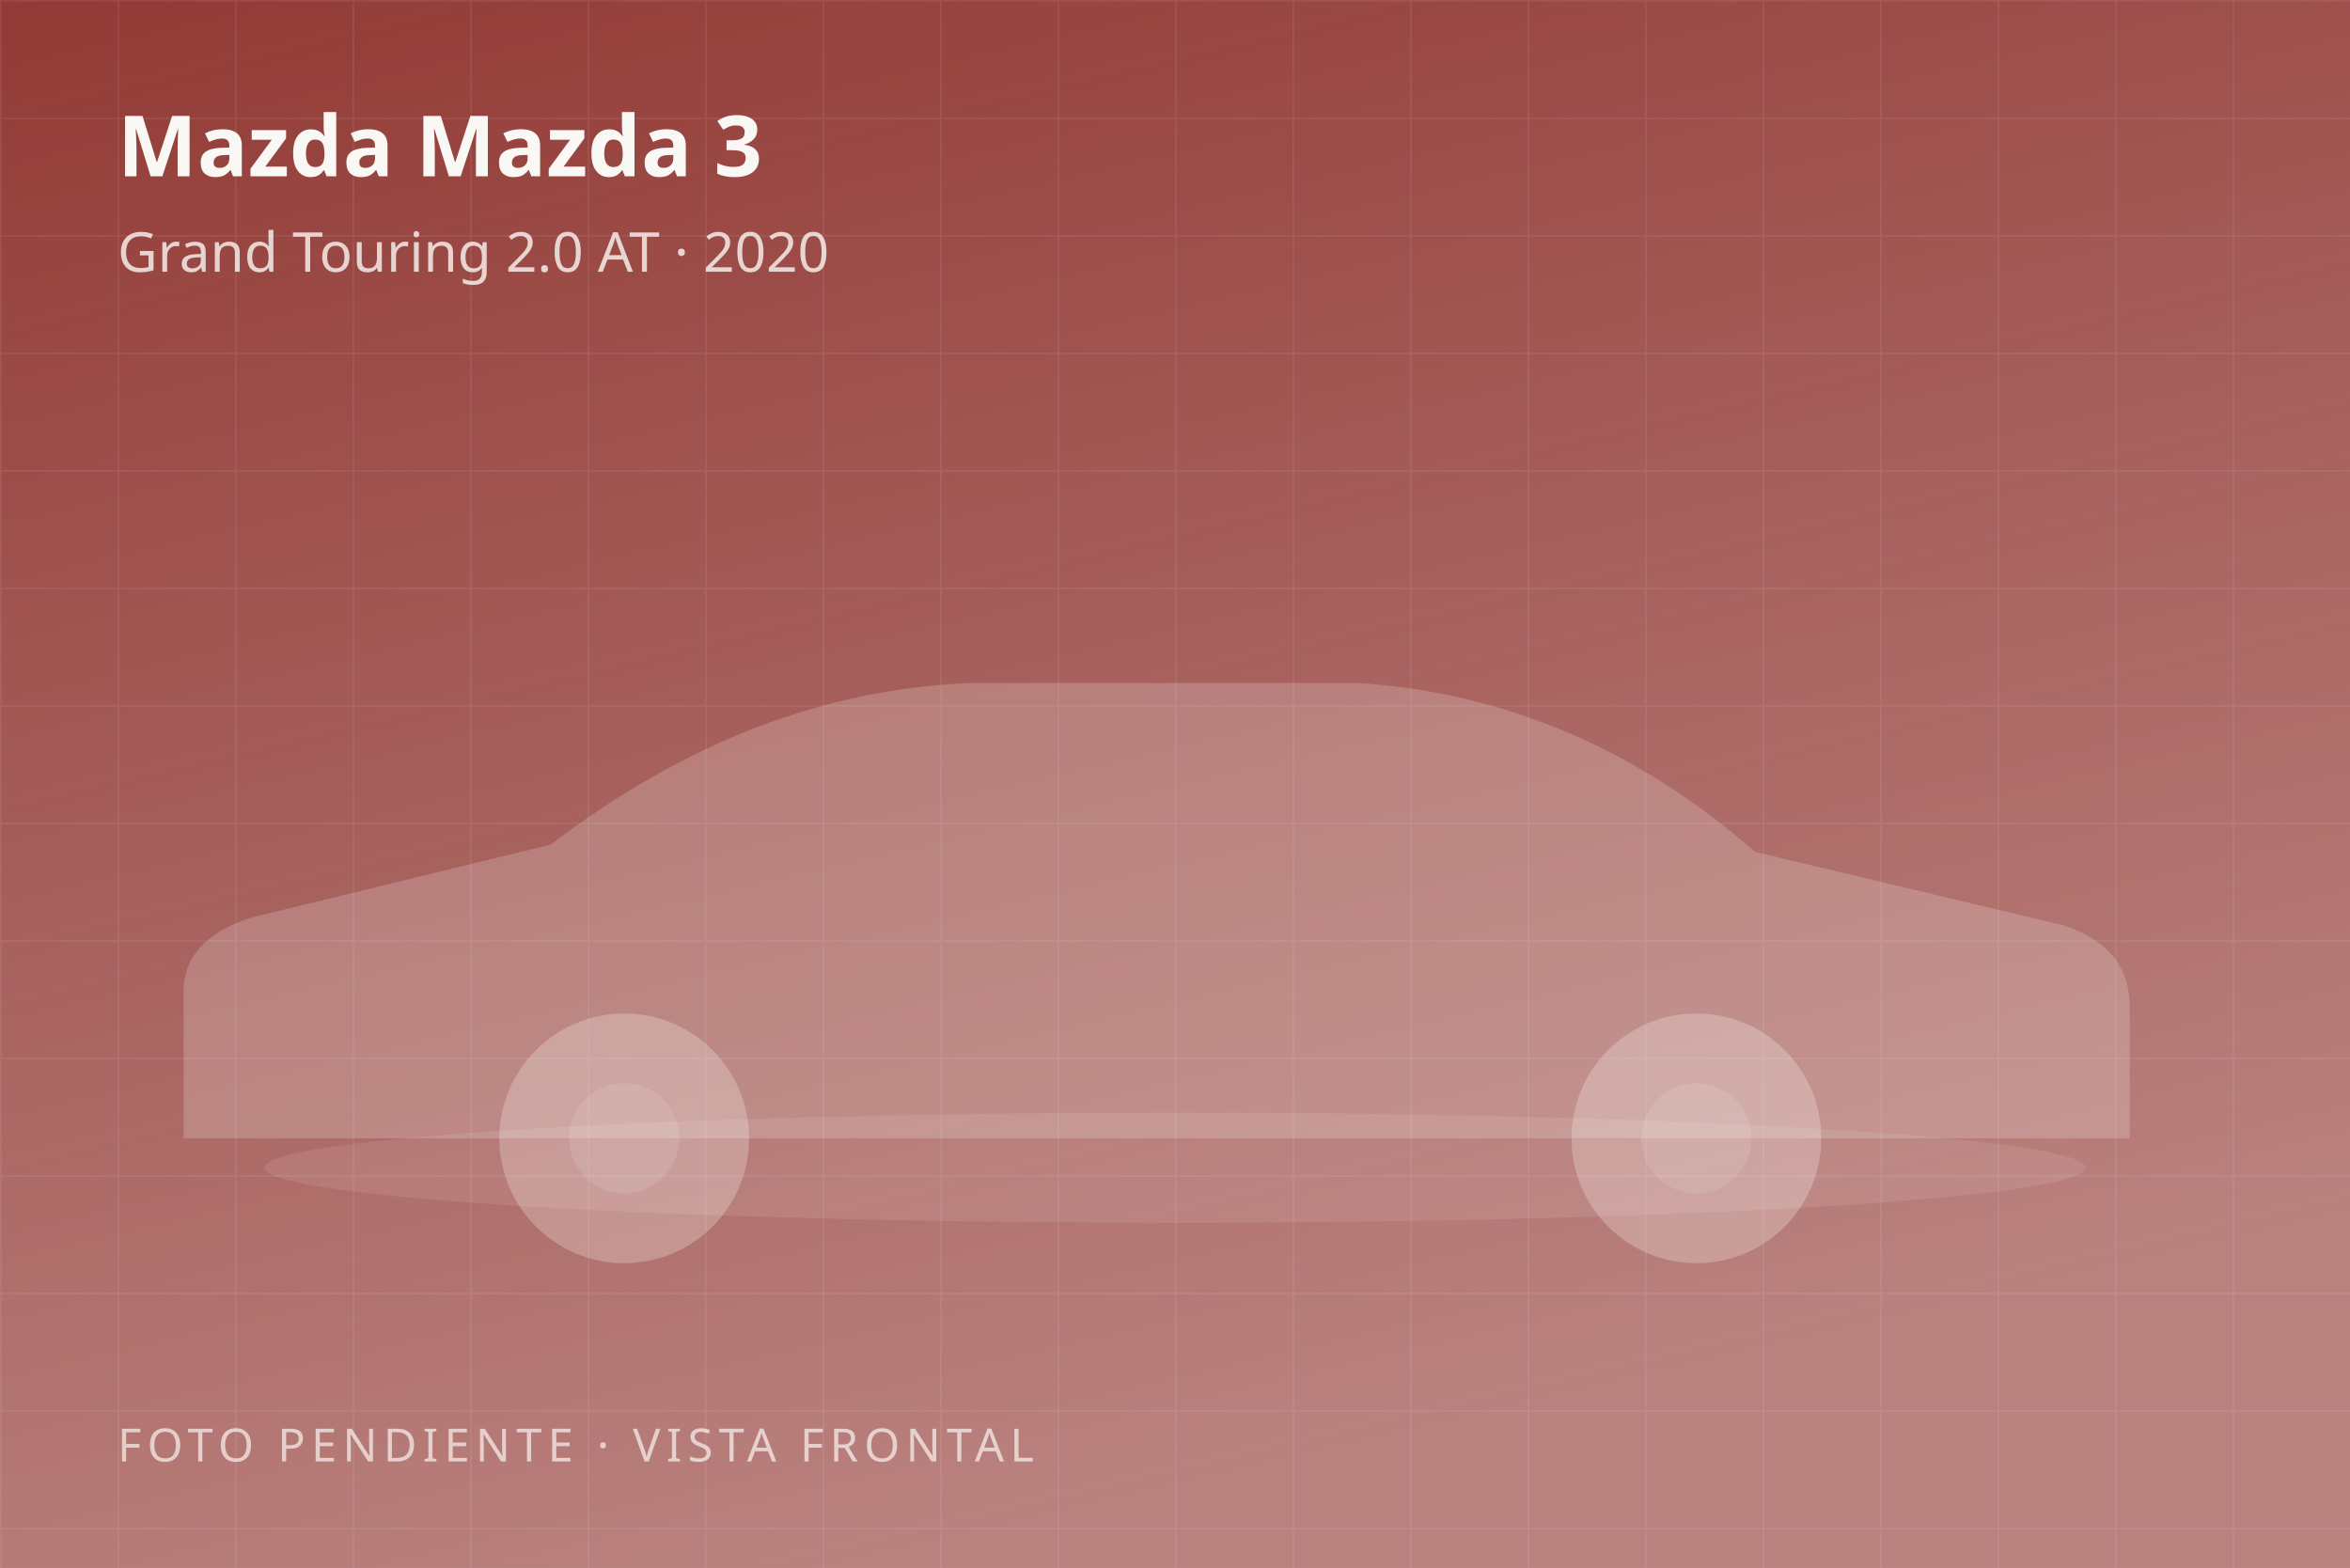
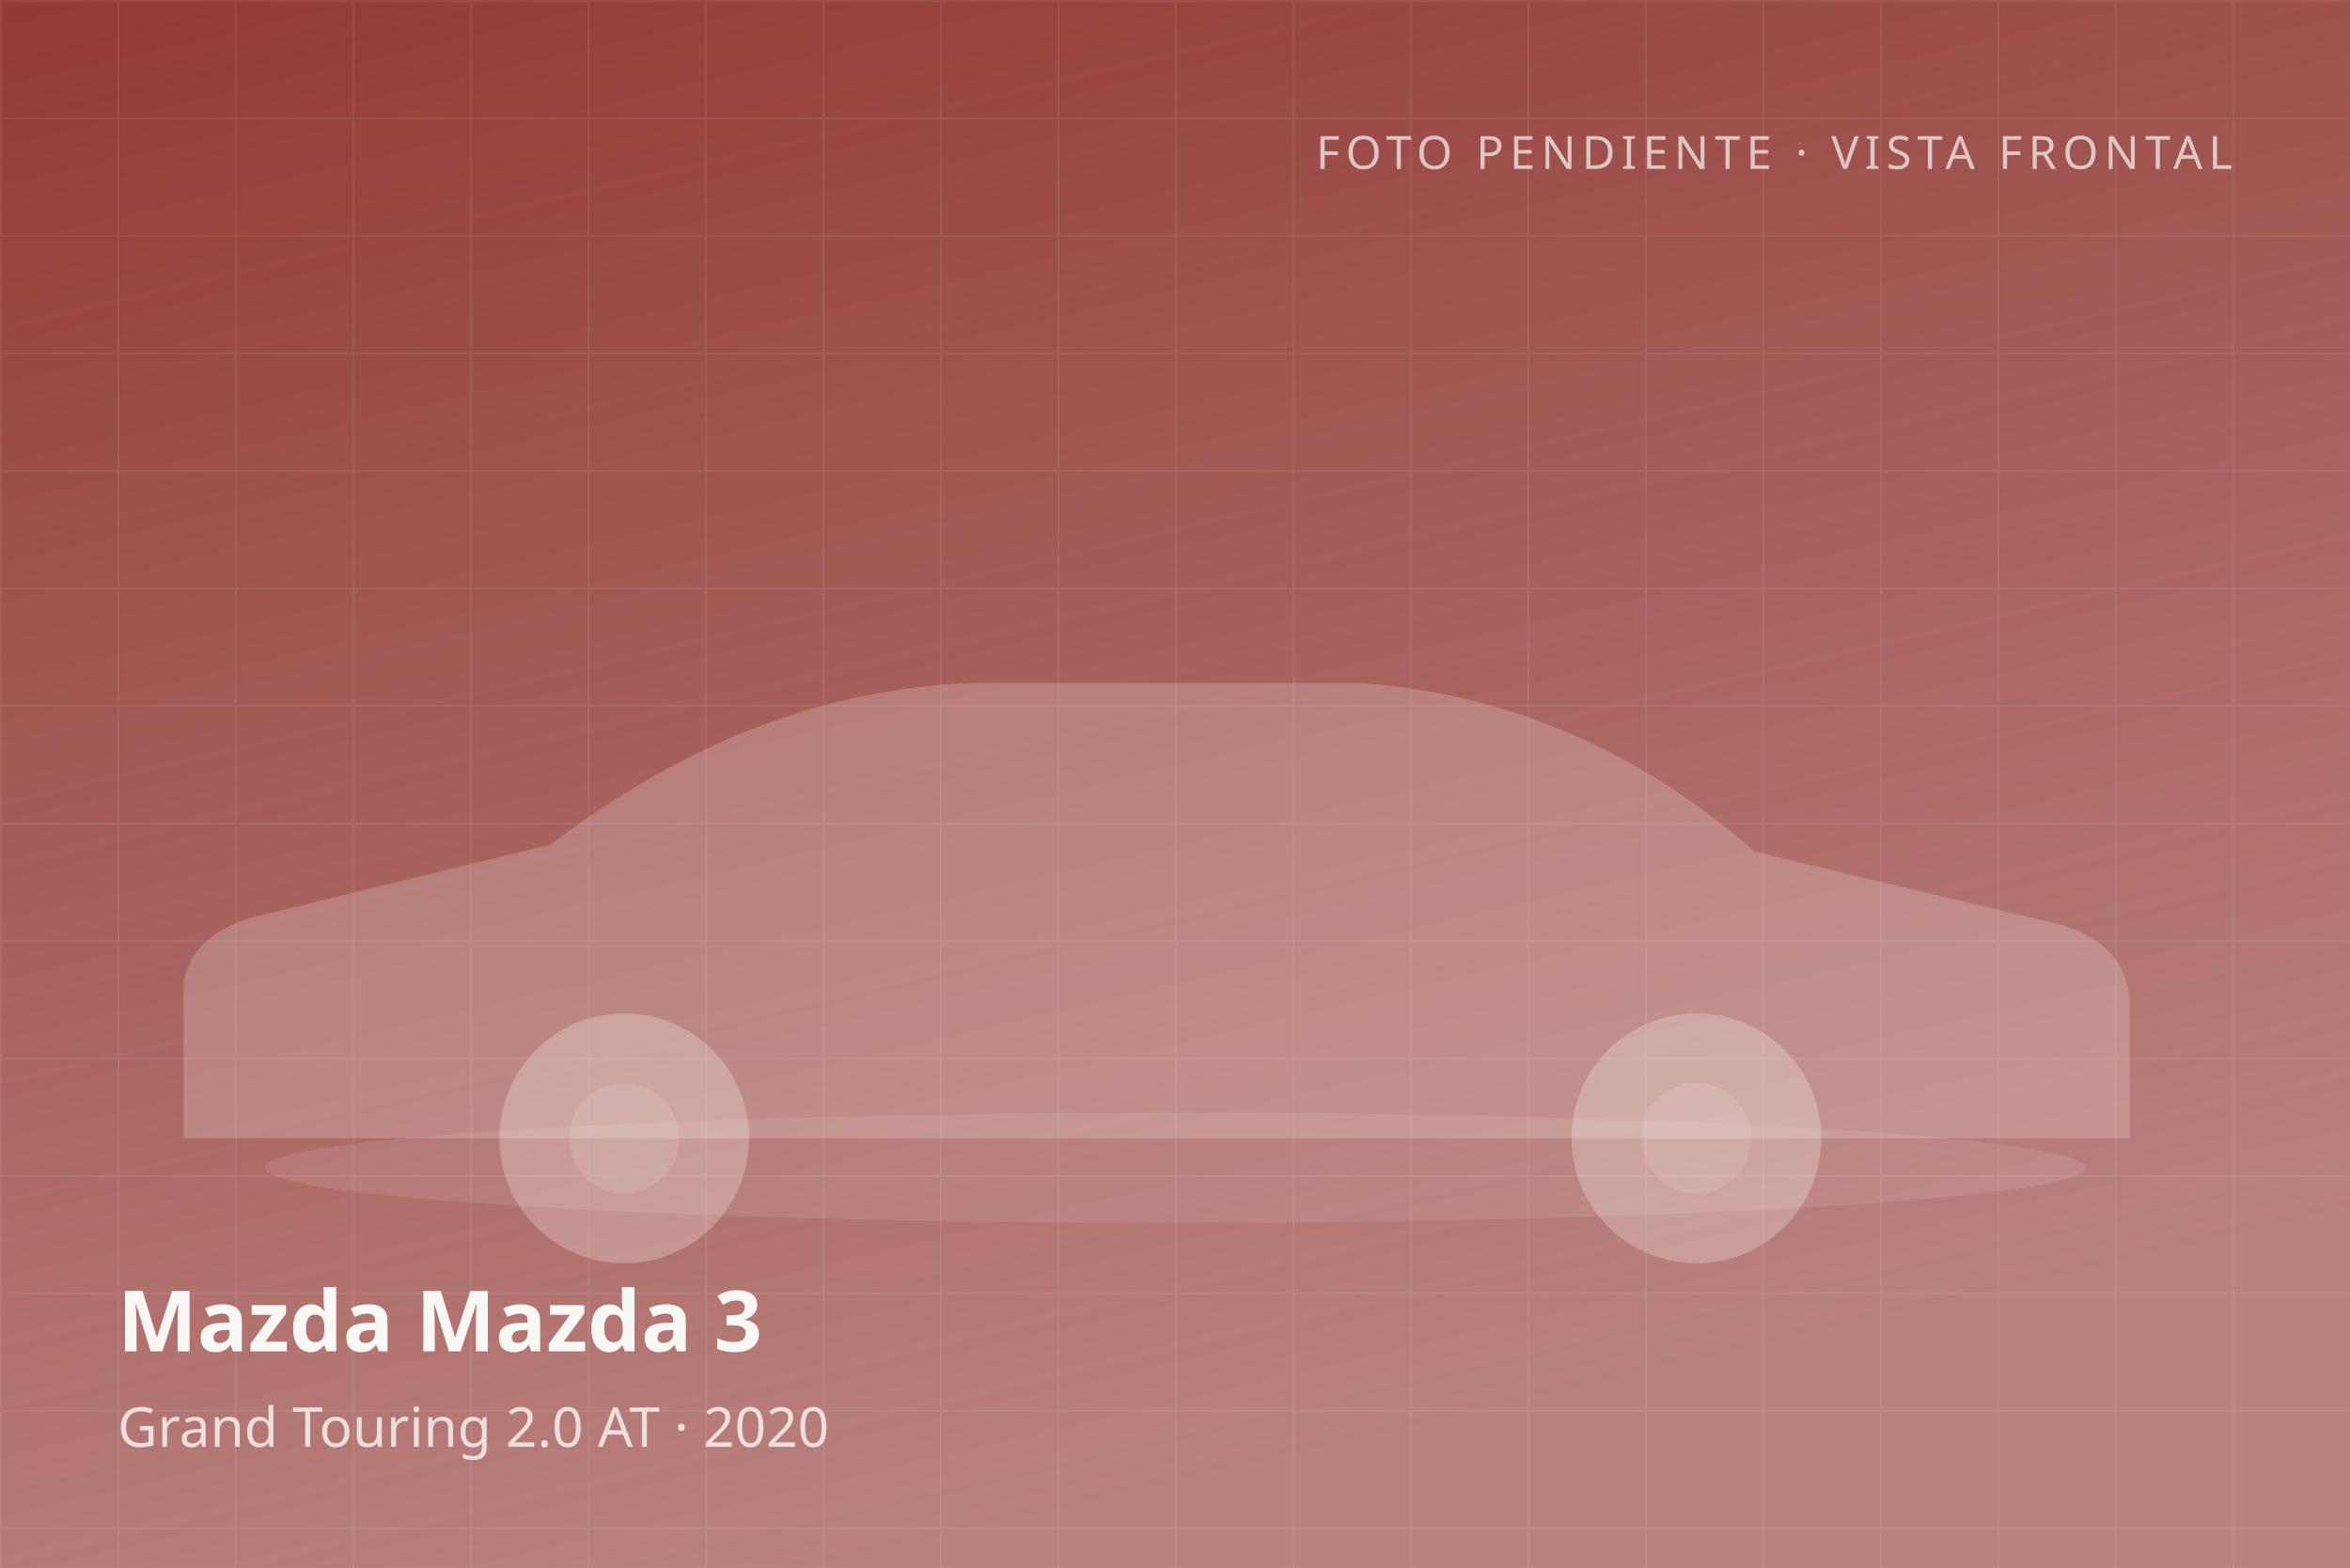
<svg xmlns="http://www.w3.org/2000/svg" viewBox="0 0 640 427" width="640" height="427" role="img" aria-label="Imagen de referencia pendiente de Mazda Mazda 3">
  <defs>
    <linearGradient id="fondo" x1="0" y1="0" x2="0.35" y2="1">
      <stop offset="0%" stop-color="#8c2f2a" stop-opacity="0.95" />
      <stop offset="100%" stop-color="#8c2f2a" stop-opacity="0.6" />
    </linearGradient>
    <pattern id="rejilla" width="32" height="32" patternUnits="userSpaceOnUse">
      <path d="M32 0 L0 0 0 32" fill="none" stroke="#faf8f5" stroke-opacity="0.07" stroke-width="1" />
    </pattern>
  </defs>
  <rect width="640" height="427" fill="url(#fondo)" />
  <rect width="640" height="427" fill="url(#rejilla)" />
  <g transform="translate(0,60)">
    <ellipse cx="320" cy="258" rx="248" ry="15" fill="#faf8f5" opacity="0.10" />
    <path d="M50 250 L50 210 Q50 196 68 190 L150 170 Q205 128 265 126 L370 126 Q430 130 478 172 L562 192 Q580 198 580 214 L580 250 Z" fill="#faf8f5" opacity="0.20" />
    <circle cx="170" cy="250" r="34" fill="#faf8f5" opacity="0.26" />
    <circle cx="170" cy="250" r="15" fill="#faf8f5" opacity="0.12" />
    <circle cx="462" cy="250" r="34" fill="#faf8f5" opacity="0.26" />
    <circle cx="462" cy="250" r="15" fill="#faf8f5" opacity="0.12" />
  </g>
-   <text x="32" y="48" font-family="system-ui, sans-serif" font-size="23" font-weight="700" fill="#faf8f5">Mazda Mazda 3</text>
-   <text x="32" y="74" font-family="system-ui, sans-serif" font-size="15" fill="#faf8f5" opacity="0.8">Grand Touring 2.0 AT · 2020</text>
-   <text x="32" y="398" font-family="system-ui, sans-serif" font-size="12.5" letter-spacing="1.6" fill="#faf8f5" opacity="0.68">FOTO PENDIENTE · VISTA FRONTAL</text>
+   <text x="608" y="46" text-anchor="end" font-family="system-ui, sans-serif" font-size="12.5" letter-spacing="1.6" fill="#faf8f5" opacity="0.7">FOTO PENDIENTE · VISTA FRONTAL</text>
+   <text x="32" y="368" font-family="system-ui, sans-serif" font-size="23" font-weight="700" fill="#faf8f5">Mazda Mazda 3</text>
+   <text x="32" y="394" font-family="system-ui, sans-serif" font-size="15" fill="#faf8f5" opacity="0.8">Grand Touring 2.0 AT · 2020</text>
</svg>
